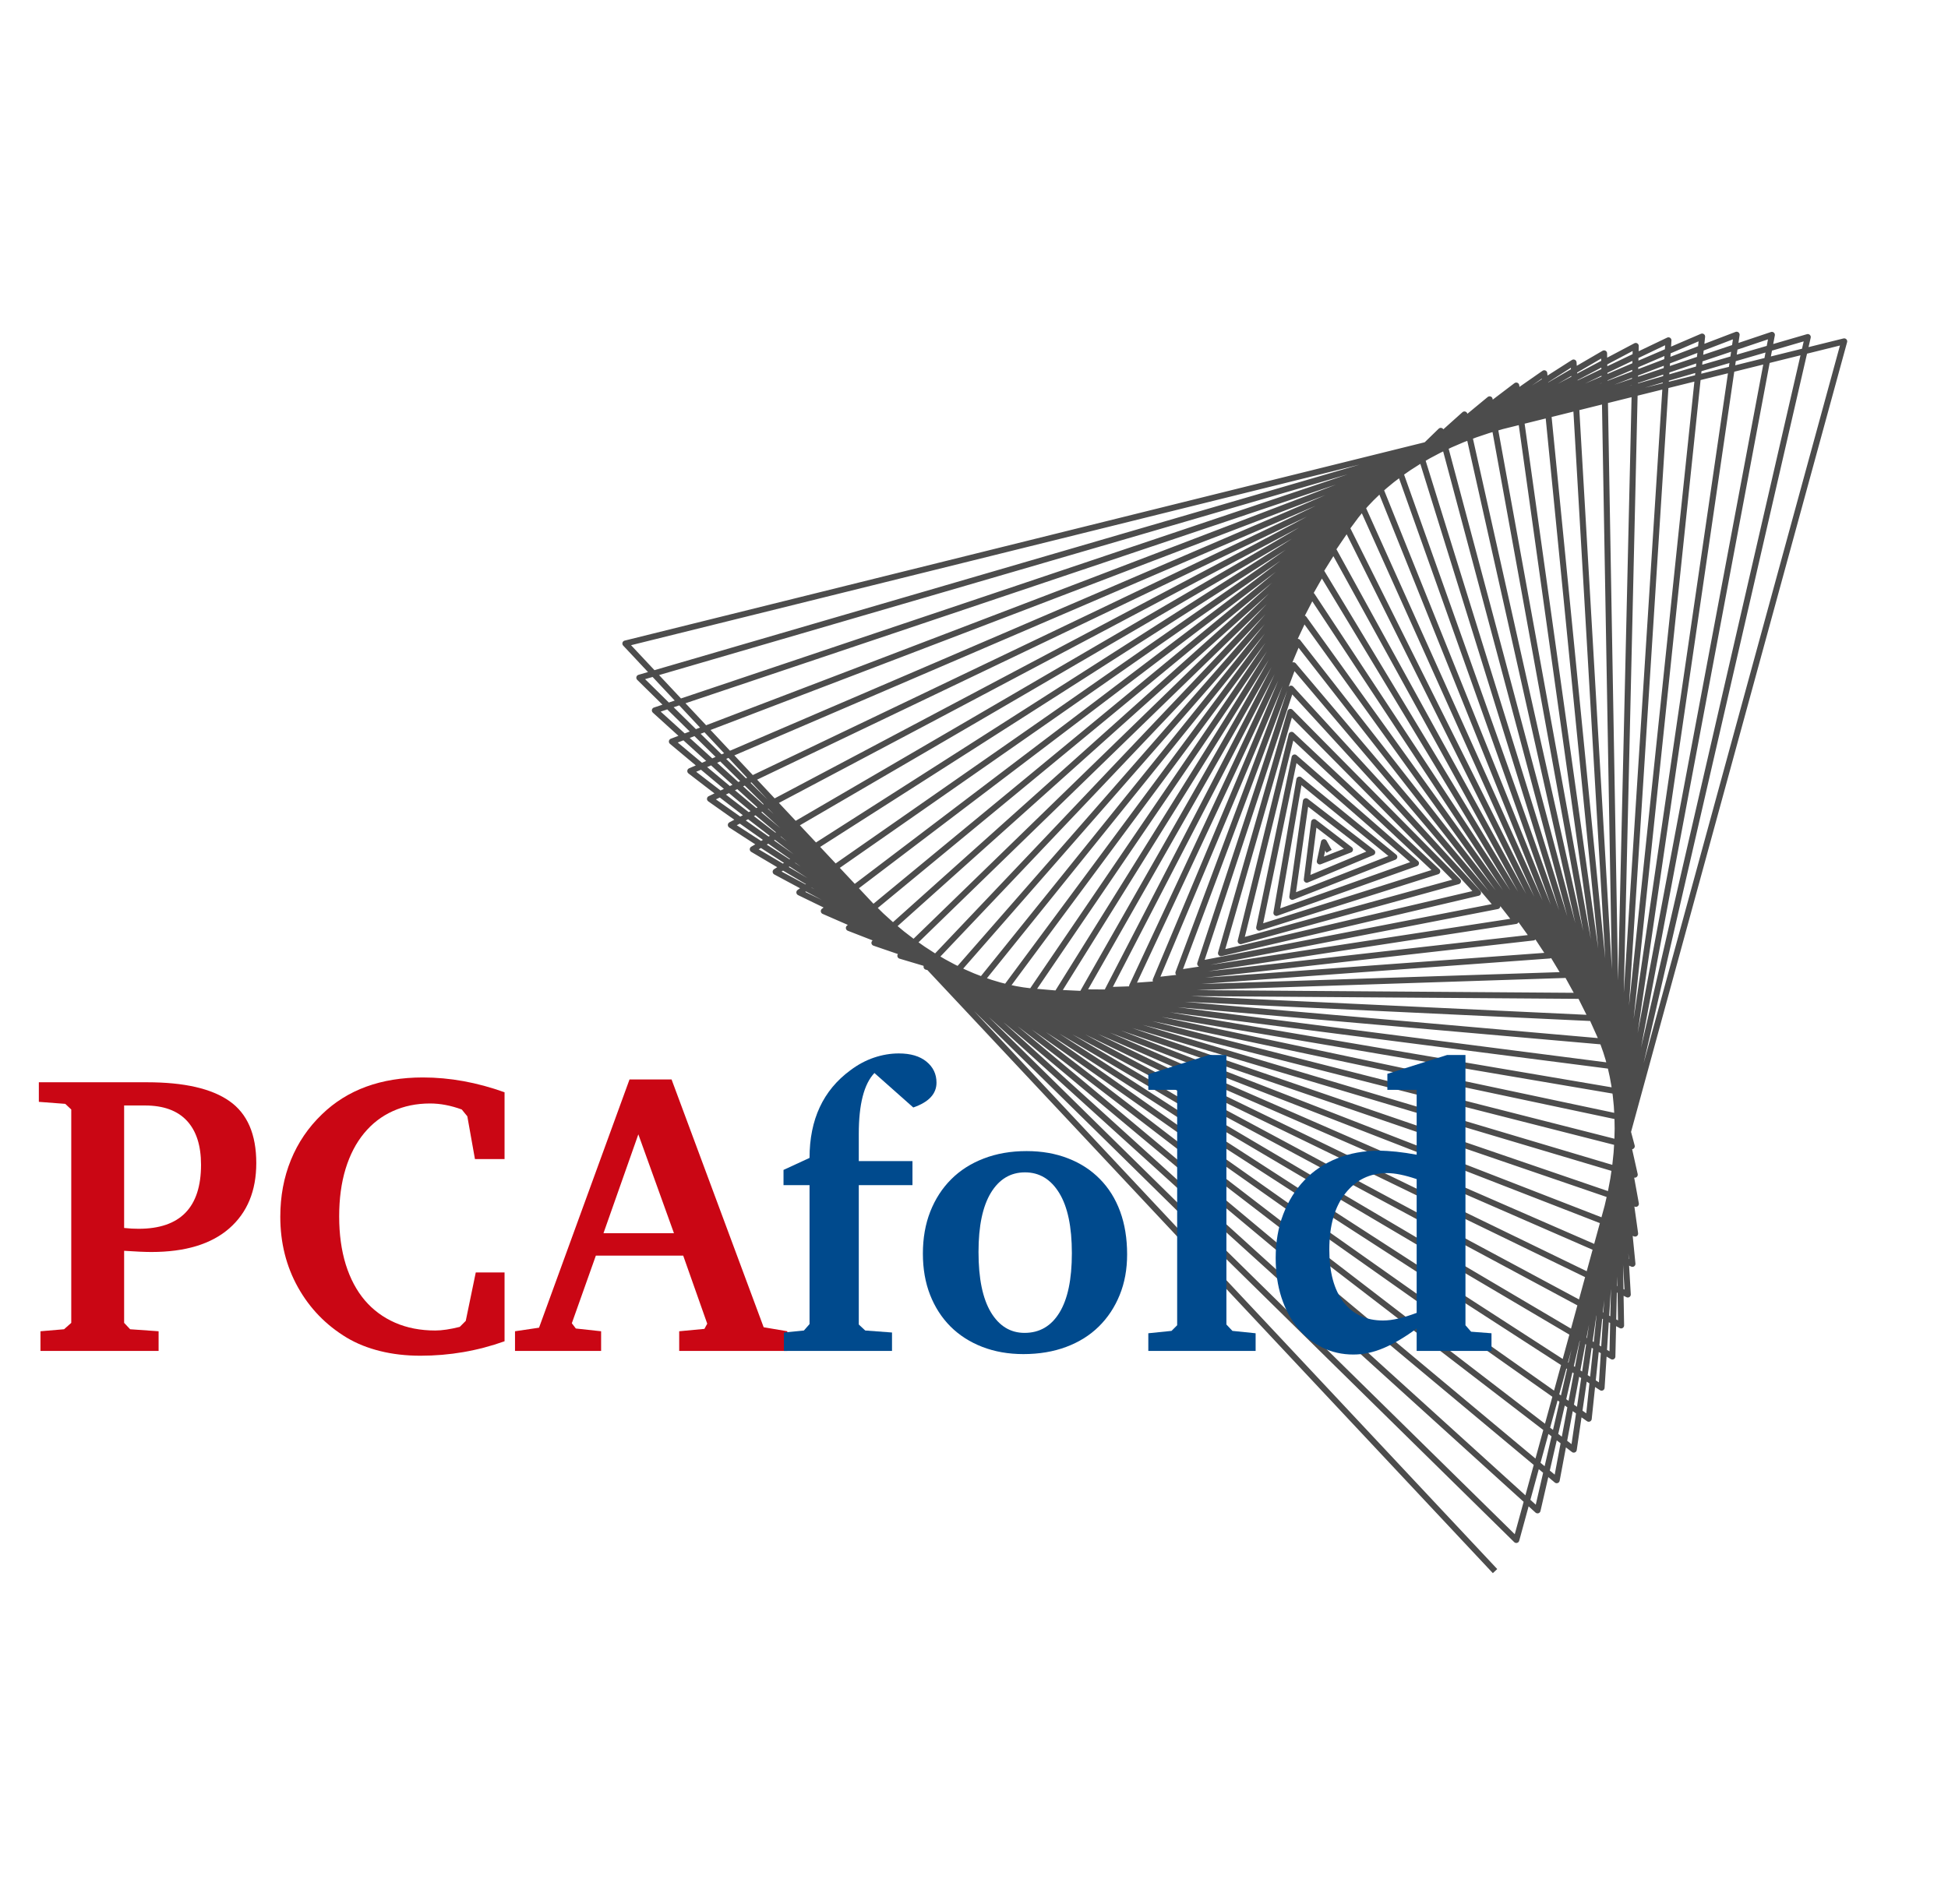
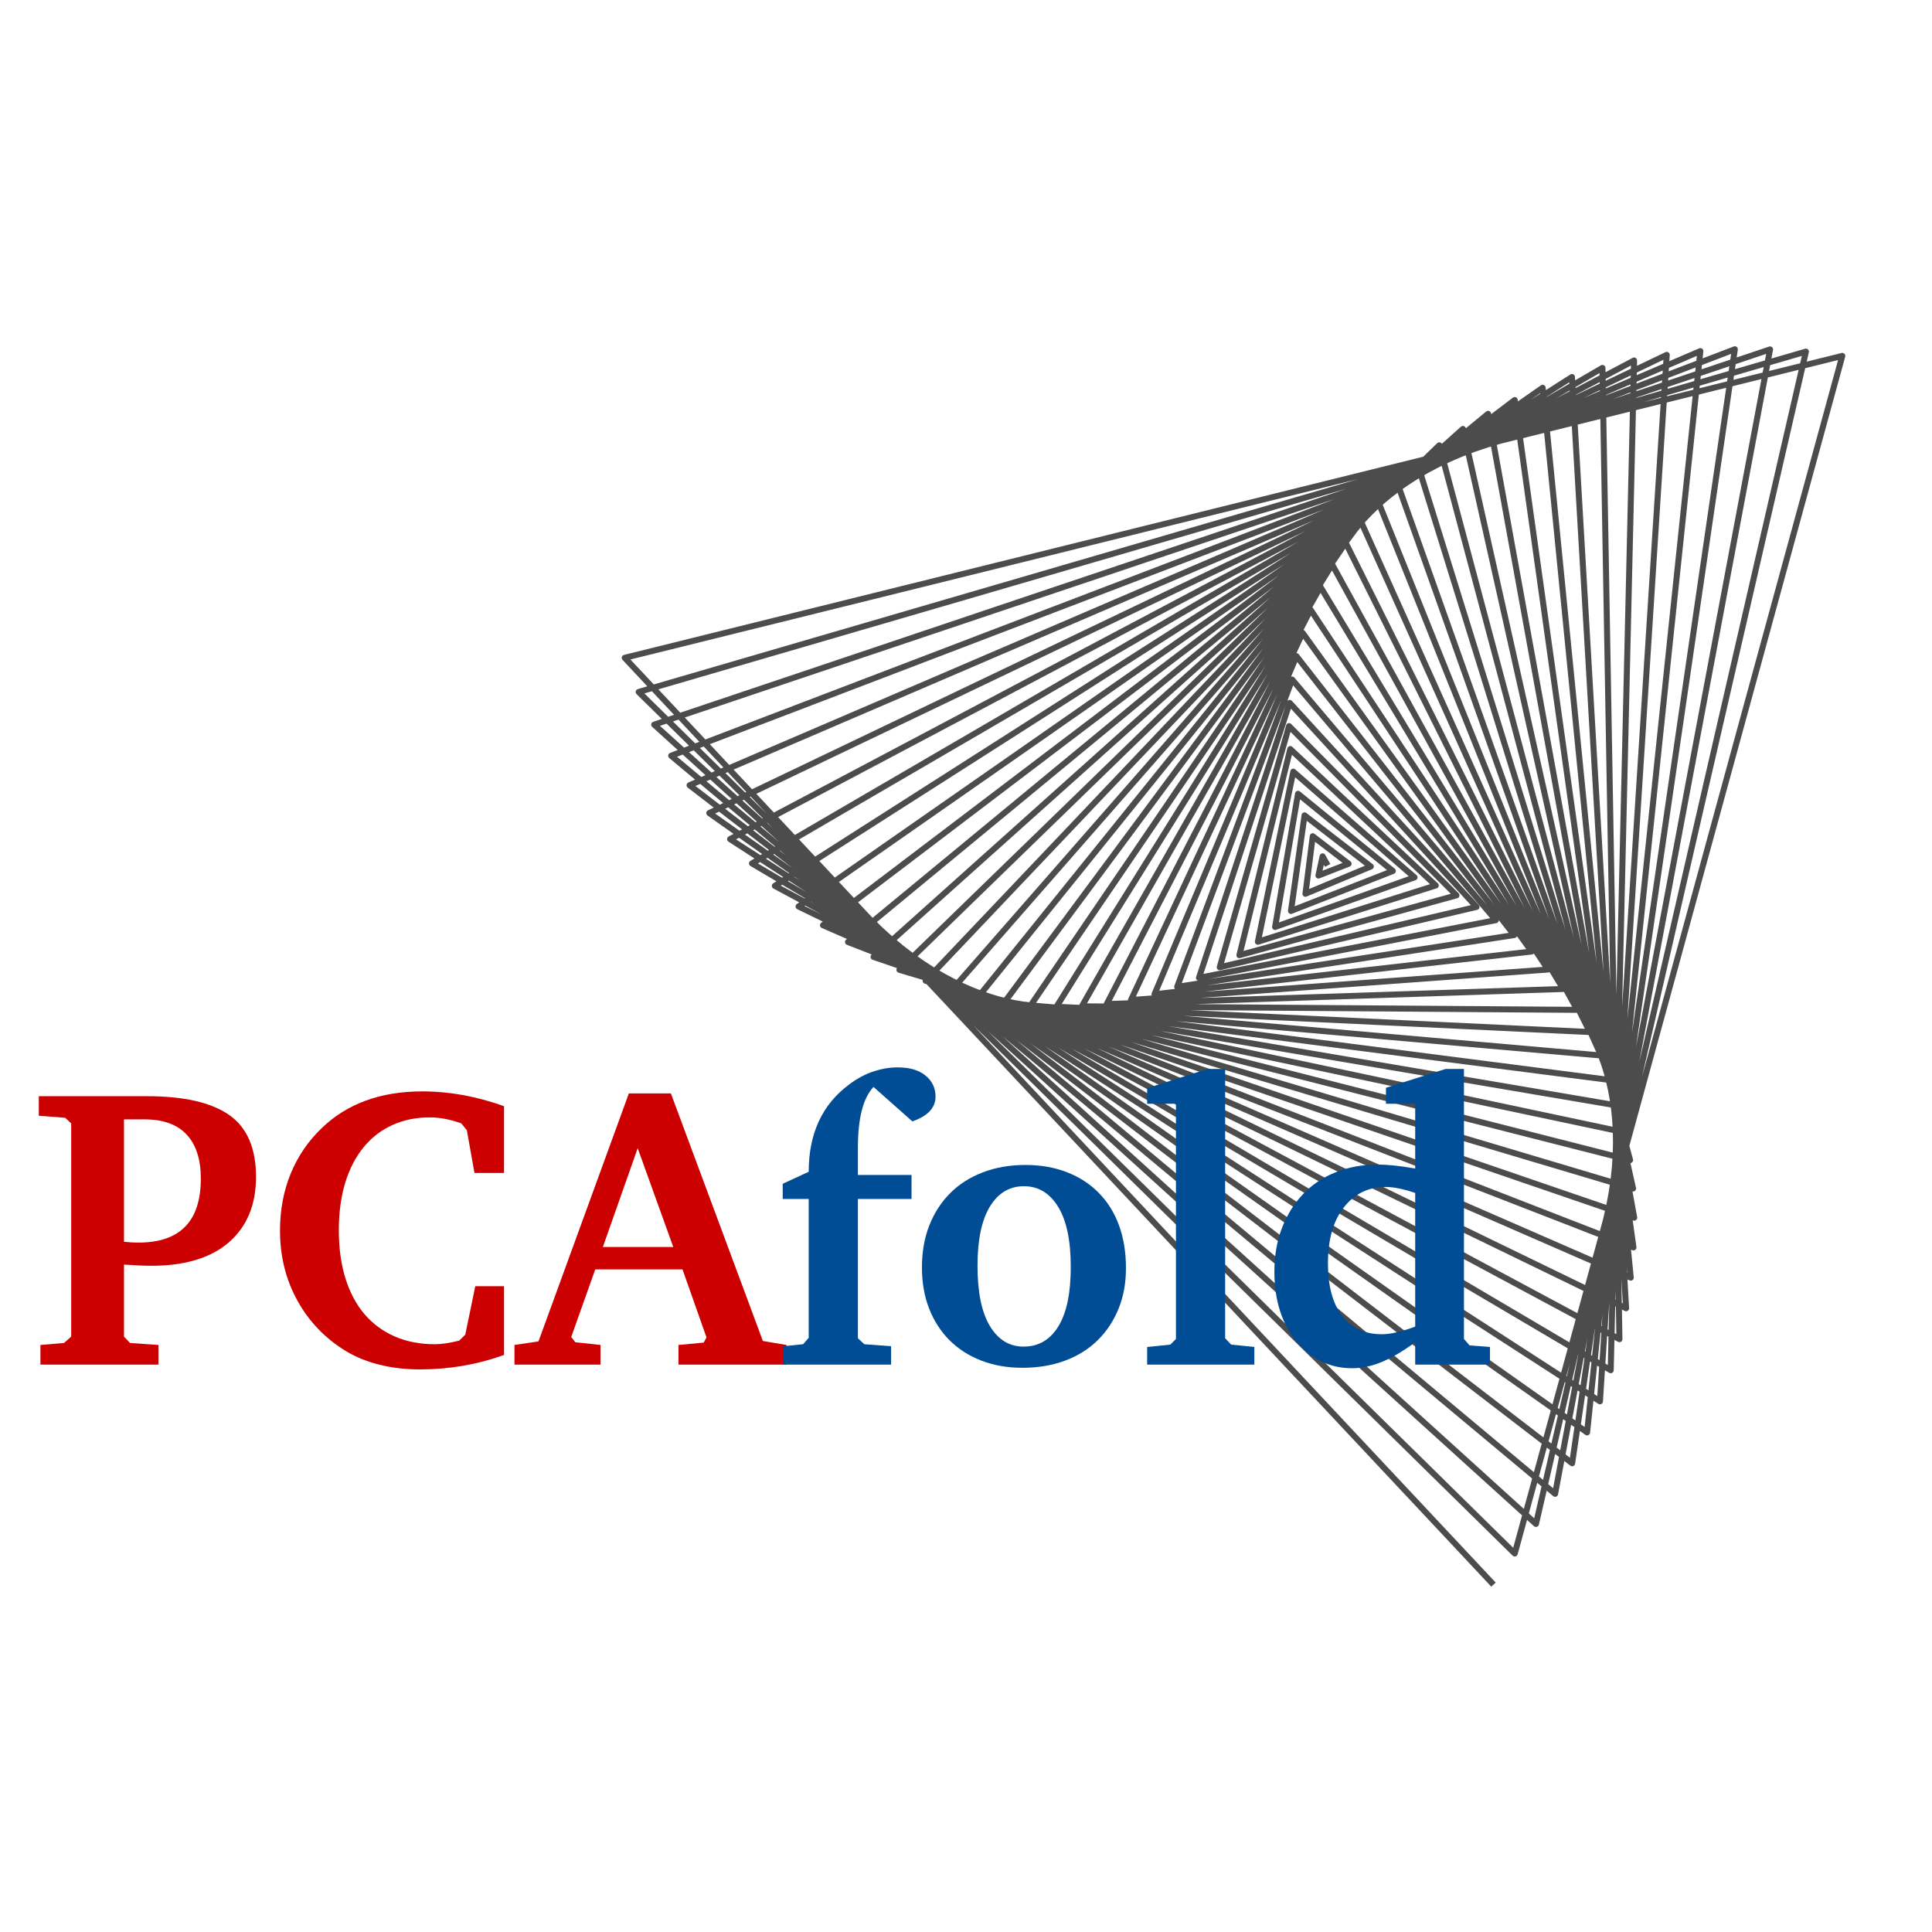
- <svg xmlns="http://www.w3.org/2000/svg" xmlns:xlink="http://www.w3.org/1999/xlink" height="475.454pt" version="1.1" viewBox="0 0 486.444 475.454" width="486.444pt">
+ <svg xmlns="http://www.w3.org/2000/svg" xmlns:xlink="http://www.w3.org/1999/xlink" height="482.868pt" version="1.1" viewBox="0 0 482.944 482.868" width="482.944pt">
  <defs>
    <style type="text/css">
*{stroke-linecap:butt;stroke-linejoin:round;}
  </style>
  </defs>
  <g id="figure_1">
    <g id="patch_1">
-       <path d="M 0 475.454  L 486.444 475.454  L 486.444 0  L 0 0  z " style="fill:none;" />
+       <path d="M 0 482.868  L 482.944 482.868  L 482.944 0  L 0 0  z " style="fill:none;" />
    </g>
    <g id="axes_1">
      <g id="patch_2">
-         <path d="M 140.944 464.754  L 475.744 464.754  L 475.744 10.7  L 140.944 10.7  z " style="fill:none;" />
+         <path d="M 140.944 475.668  L 475.744 475.668  L 475.744 7.2  L 140.944 7.2  z " style="fill:none;" />
      </g>
      <g id="matplotlib.axis_1" />
      <g id="matplotlib.axis_2" />
      <g id="line2d_1">
-         <path clip-path="url(#pa551d77afd)" d="M 331.521 211.976  L 330.611 210.349  L 329.57 215.153  L 337.109 212.204  L 328.149 205.325  L 326.323 219.714  L 342.669 212.887  L 326.099 200.106  L 322.707 224.007  L 348.174 214.023  L 324.473 194.718  L 318.738 228.011  L 353.595 215.608  L 323.28 189.186  L 314.433 231.704  L 358.906 217.636  L 322.53 183.536  L 309.813 235.066  L 364.079 220.101  L 322.229 177.797  L 304.896 238.077  L 369.087 222.996  L 322.384 171.994  L 299.705 240.72  L 373.905 226.309  L 322.998 166.157  L 294.261 242.976  L 378.506 230.03  L 324.074 160.312  L 288.587 244.831  L 382.866 234.147  L 325.614 154.488  L 282.707 246.269  L 386.96 238.645  L 327.617 148.713  L 276.647 247.277  L 390.764 243.51  L 330.081 143.015  L 270.431 247.843  L 394.255 248.724  L 333.004 137.422  L 264.086 247.957  L 397.412 254.271  L 336.379 131.962  L 257.639 247.608  L 400.213 260.132  L 340.202 126.662  L 251.116 246.79  L 402.639 266.285  L 344.464 121.551  L 244.545 245.496  L 404.67 272.711  L 349.155 116.654  L 237.955 243.72  L 406.288 279.386  L 354.266 111.998  L 231.375 241.461  L 407.476 286.288  L 359.783 107.61  L 224.831 238.715  L 408.22 293.392  L 365.693 103.514  L 218.355 235.483  L 408.505 300.674  L 371.981 99.735  L 211.973 231.765  L 408.317 308.106  L 378.63 96.298  L 205.716 227.565  L 407.646 315.664  L 385.624 93.224  L 199.611 222.886  L 406.48 323.319  L 392.942 90.537  L 193.689 217.735  L 404.813 331.044  L 400.565 88.257  L 187.976 212.119  L 402.635 338.81  L 408.471 86.404  L 182.501 206.048  L 399.941 346.588  L 416.638 84.999  L 177.292 199.53  L 396.728 354.349  L 425.043 84.058  L 172.375 192.579  L 392.992 362.064  L 433.66 83.599  L 167.779 185.208  L 388.732 369.701  L 442.464 83.637  L 163.527 177.431  L 383.948 377.233  L 451.428 84.186  L 159.647 169.265  L 378.643 384.627  L 460.526 85.259  L 156.162 160.728  L 372.82 391.855  " style="fill:none;stroke:#4c4c4c;stroke-linecap:square;stroke-width:1.5;" />
+         <path clip-path="url(#p0b7d901a30)" d="M 331.521 215.684  L 330.611 214.057  L 329.57 218.861  L 337.109 215.911  L 328.149 209.033  L 326.323 223.421  L 342.669 216.594  L 326.099 203.814  L 322.707 227.714  L 348.174 217.73  L 324.473 198.425  L 318.738 231.718  L 353.595 219.315  L 323.28 192.893  L 314.433 235.411  L 358.906 221.343  L 322.53 187.243  L 309.813 238.773  L 364.079 223.809  L 322.229 181.504  L 304.896 241.784  L 369.087 226.703  L 322.384 175.701  L 299.705 244.427  L 373.905 230.016  L 322.998 169.864  L 294.261 246.683  L 378.506 233.737  L 324.074 164.019  L 288.587 248.538  L 382.866 237.854  L 325.614 158.195  L 282.707 249.976  L 386.96 242.352  L 327.617 152.42  L 276.647 250.984  L 390.764 247.217  L 330.081 146.722  L 270.431 251.55  L 394.255 252.432  L 333.004 141.129  L 264.086 251.664  L 397.412 257.979  L 336.379 135.669  L 257.639 251.315  L 400.213 263.839  L 340.202 130.37  L 251.116 250.497  L 402.639 269.992  L 344.464 125.258  L 244.545 249.203  L 404.67 276.418  L 349.155 120.361  L 237.955 247.428  L 406.288 283.093  L 354.266 115.706  L 231.375 245.168  L 407.476 289.995  L 359.783 111.317  L 224.831 242.422  L 408.22 297.099  L 365.693 107.221  L 218.355 239.19  L 408.505 304.381  L 371.981 103.443  L 211.973 235.472  L 408.317 311.814  L 378.63 100.005  L 205.716 231.272  L 407.646 319.371  L 385.624 96.931  L 199.611 226.593  L 406.48 327.027  L 392.942 94.244  L 193.689 221.442  L 404.813 334.751  L 400.565 91.964  L 187.976 215.827  L 402.635 342.517  L 408.471 90.112  L 182.501 209.755  L 399.941 350.296  L 416.638 88.706  L 177.292 203.237  L 396.728 358.057  L 425.043 87.765  L 172.375 196.286  L 392.992 365.771  L 433.66 87.306  L 167.779 188.915  L 388.732 373.409  L 442.464 87.344  L 163.527 181.138  L 383.948 380.94  L 451.428 87.893  L 159.647 172.972  L 378.643 388.334  L 460.526 88.966  L 156.162 164.435  L 372.82 395.562  " style="fill:none;stroke:#4c4c4c;stroke-linecap:square;stroke-width:1.5;" />
      </g>
      <g id="text_1">
        <defs>
-           <path d="M 2.906 4.906  L 8.797 5.406  L 10.594 7  L 10.594 60.297  L 9.094 61.703  L 2.5 62.203  L 2.5 67.094  L 29.5 67.094  Q 43.406 67.094 50.094 62.391  Q 56.797 57.703 56.797 46.906  Q 56.797 36.5 50.047 30.594  Q 43.297 24.703 30.594 24.703  Q 28.297 24.703 23.797 25  L 23.797 7  L 25.297 5.406  L 32.406 4.906  L 32.406 0  L 2.906 0  z M 23.797 30.703  Q 24.797 30.594 25.688 30.547  Q 26.594 30.5 27.406 30.5  Q 43 30.5 43 46.5  Q 43 53.703 39.453 57.5  Q 35.906 61.297 29 61.297  L 23.797 61.297  z " id="Charter-Bold-50" />
-           <path d="M 60.094 2.406  Q 50 -1.203 39.094 -1.203  Q 33.703 -1.203 29.047 -0.047  Q 24.406 1.094 20.703 3.297  Q 12.906 8 8.5 15.891  Q 4.094 23.797 4.094 33.5  Q 4.094 41.203 6.75 47.703  Q 9.406 54.203 14.5 59.094  Q 24 68.297 39.703 68.297  Q 49.797 68.297 60.094 64.594  L 60.094 47.906  L 52.703 47.906  L 50.797 58.594  L 49.406 60.297  Q 45.297 61.797 41.5 61.797  Q 36.406 61.797 32.203 59.891  Q 28 58 25 54.344  Q 22 50.703 20.391 45.453  Q 18.797 40.203 18.797 33.594  Q 18.797 26.906 20.438 21.594  Q 22.094 16.297 25.188 12.641  Q 28.297 9 32.75 7.047  Q 37.203 5.094 42.797 5.094  Q 45.297 5.094 48.906 6  L 50.406 7.5  L 52.906 19.594  L 60.094 19.594  L 60.094 2.406  z " id="Charter-Bold-43" />
-           <path d="M 38 67.797  L 61 5.906  L 66.906 4.906  L 66.906 0  L 39.906 0  L 39.906 4.906  L 46.203 5.5  L 46.906 6.797  L 40.906 23.797  L 19.094 23.797  L 13.094 6.906  L 14.094 5.594  L 20.406 4.906  L 20.406 0  L -1.094 0  L -1.094 4.906  L 4.906 5.797  L 27.5 67.797  z M 21 29.406  L 38.594 29.406  L 29.703 54.094  z " id="Charter-Bold-41" />
+           <path d="M 2.906 4.906  L 8.797 5.406  L 10.594 7  L 10.594 60.297  L 9.094 61.703  L 2.5 62.203  L 2.5 67.094  L 29.5 67.094  Q 43.406 67.094 50.094 62.391  Q 56.797 57.703 56.797 46.906  Q 56.797 36.5 50.047 30.594  Q 43.297 24.703 30.594 24.703  Q 28.297 24.703 23.797 25  L 23.797 7  L 25.297 5.406  L 32.406 4.906  L 32.406 0  L 2.906 0  z M 23.797 30.703  Q 24.797 30.594 25.688 30.547  Q 26.594 30.5 27.406 30.5  Q 43 30.5 43 46.5  Q 43 53.703 39.453 57.5  Q 35.906 61.297 29 61.297  L 23.797 61.297  z " id="Charter-Bold-80" />
+           <path d="M 60.094 2.406  Q 50 -1.203 39.094 -1.203  Q 33.703 -1.203 29.047 -0.047  Q 24.406 1.094 20.703 3.297  Q 12.906 8 8.5 15.891  Q 4.094 23.797 4.094 33.5  Q 4.094 41.203 6.75 47.703  Q 9.406 54.203 14.5 59.094  Q 24 68.297 39.703 68.297  Q 49.797 68.297 60.094 64.594  L 60.094 47.906  L 52.703 47.906  L 50.797 58.594  L 49.406 60.297  Q 45.297 61.797 41.5 61.797  Q 36.406 61.797 32.203 59.891  Q 28 58 25 54.344  Q 22 50.703 20.391 45.453  Q 18.797 40.203 18.797 33.594  Q 18.797 26.906 20.438 21.594  Q 22.094 16.297 25.188 12.641  Q 28.297 9 32.75 7.047  Q 37.203 5.094 42.797 5.094  Q 45.297 5.094 48.906 6  L 50.406 7.5  L 52.906 19.594  L 60.094 19.594  L 60.094 2.406  z " id="Charter-Bold-67" />
+           <path d="M 38 67.797  L 61 5.906  L 66.906 4.906  L 66.906 0  L 39.906 0  L 39.906 4.906  L 46.203 5.5  L 46.906 6.797  L 40.906 23.797  L 19.094 23.797  L 13.094 6.906  L 14.094 5.594  L 20.406 4.906  L 20.406 0  L -1.094 0  L -1.094 4.906  L 4.906 5.797  L 27.5 67.797  z M 21 29.406  L 38.594 29.406  L 29.703 54.094  z " id="Charter-Bold-65" />
        </defs>
-         <g style="fill:#ca0614;" transform="translate(7.2 337.4044)scale(1 -1)">
-           <use xlink:href="#Charter-Bold-50" />
-           <use x="58.7" xlink:href="#Charter-Bold-43" />
-           <use x="122.5" xlink:href="#Charter-Bold-41" />
+         <g style="fill:#cc0000;" transform="translate(7.2 341.1116)scale(1 -1)">
+           <use xlink:href="#Charter-Bold-80" />
+           <use x="58.7" xlink:href="#Charter-Bold-67" />
+           <use x="122.5" xlink:href="#Charter-Bold-65" />
        </g>
      </g>
      <g id="text_2">
        <defs>
-           <path d="M 3.094 4.594  L 8.094 5.094  L 9.5 6.703  L 9.5 41.406  L 3 41.406  L 3 45.203  L 9.5 48.203  Q 9.5 62.594 19.703 70.094  Q 22.5 72.203 25.594 73.25  Q 28.703 74.297 31.797 74.297  Q 36.203 74.297 38.703 72.25  Q 41.203 70.203 41.203 67  Q 41.203 62.797 35.406 60.797  L 25.703 69.406  Q 21.797 65.297 21.797 54.203  L 21.797 53.406  L 21.797 47.406  L 35.203 47.406  L 35.203 41.406  L 21.797 41.406  L 21.797 6.594  L 23.406 5.094  L 30.094 4.594  L 30.094 0  L 3.094 0  z " id="Charter-Bold-66" />
-           <path d="M 29.594 49.906  Q 35.297 49.906 39.938 48.094  Q 44.594 46.297 47.891 42.938  Q 51.203 39.594 52.953 34.844  Q 54.703 30.094 54.703 24.094  Q 54.703 18.5 52.844 13.953  Q 51 9.406 47.641 6.094  Q 44.297 2.797 39.5 1  Q 34.703 -0.797 28.797 -0.797  Q 23.203 -0.797 18.547 1  Q 13.906 2.797 10.594 6.094  Q 7.297 9.406 5.5 14  Q 3.703 18.594 3.703 24.297  Q 3.703 30.094 5.547 34.797  Q 7.406 39.5 10.75 42.844  Q 14.094 46.203 18.891 48.047  Q 23.703 49.906 29.594 49.906  z M 29.203 44.594  Q 23.797 44.594 20.688 39.5  Q 17.594 34.406 17.594 24.703  Q 17.594 14.797 20.688 9.641  Q 23.797 4.5 29.094 4.5  Q 34.703 4.5 37.797 9.547  Q 40.906 14.594 40.906 24.406  Q 40.906 34.297 37.75 39.438  Q 34.594 44.594 29.203 44.594  z " id="Charter-Bold-6f" />
-           <path d="M 2.297 4.406  L 8.094 5  L 9.5 6.406  L 9.5 65.203  L 2.297 65.203  L 2.297 69.094  L 17.406 73.906  L 21.797 73.906  L 21.797 6.594  L 23.297 5  L 29.094 4.406  L 29.094 0  L 2.297 0  z " id="Charter-Bold-6c" />
-           <path d="M 31.594 65.203  L 31.594 69.203  L 46.5 73.906  L 51.094 73.906  L 51.094 6.406  L 52.5 4.797  L 57.594 4.406  L 57.594 0  L 38.906 0  L 38.906 5.594  Q 34.594 2.406 30.75 0.75  Q 26.906 -0.906 23.094 -0.906  Q 18.906 -0.906 15.344 0.844  Q 11.797 2.594 9.188 5.75  Q 6.594 8.906 5.141 13.344  Q 3.703 17.797 3.703 23.203  Q 3.703 29.203 5.594 34.141  Q 7.5 39.094 10.891 42.641  Q 14.297 46.203 19.047 48.094  Q 23.797 50 29.5 50  Q 31.5 50 33.844 49.75  Q 36.203 49.5 38.906 49  L 38.906 65.203  z M 38.906 42.906  Q 34.5 44.406 31.5 44.406  Q 25.094 44.406 21.094 39.344  Q 17.094 34.297 17.094 25.297  Q 17.094 16.797 20.641 12.188  Q 24.203 7.594 30.5 7.594  Q 32.297 7.594 34.391 8.094  Q 36.5 8.594 38.906 9.5  z " id="Charter-Bold-64" />
+           <path d="M 3.094 4.594  L 8.094 5.094  L 9.5 6.703  L 9.5 41.406  L 3 41.406  L 3 45.203  L 9.5 48.203  Q 9.5 62.594 19.703 70.094  Q 22.5 72.203 25.594 73.25  Q 28.703 74.297 31.797 74.297  Q 36.203 74.297 38.703 72.25  Q 41.203 70.203 41.203 67  Q 41.203 62.797 35.406 60.797  L 25.703 69.406  Q 21.797 65.297 21.797 54.203  L 21.797 53.406  L 21.797 47.406  L 35.203 47.406  L 35.203 41.406  L 21.797 41.406  L 21.797 6.594  L 23.406 5.094  L 30.094 4.594  L 30.094 0  L 3.094 0  z " id="Charter-Bold-102" />
+           <path d="M 29.594 49.906  Q 35.297 49.906 39.938 48.094  Q 44.594 46.297 47.891 42.938  Q 51.203 39.594 52.953 34.844  Q 54.703 30.094 54.703 24.094  Q 54.703 18.5 52.844 13.953  Q 51 9.406 47.641 6.094  Q 44.297 2.797 39.5 1  Q 34.703 -0.797 28.797 -0.797  Q 23.203 -0.797 18.547 1  Q 13.906 2.797 10.594 6.094  Q 7.297 9.406 5.5 14  Q 3.703 18.594 3.703 24.297  Q 3.703 30.094 5.547 34.797  Q 7.406 39.5 10.75 42.844  Q 14.094 46.203 18.891 48.047  Q 23.703 49.906 29.594 49.906  z M 29.203 44.594  Q 23.797 44.594 20.688 39.5  Q 17.594 34.406 17.594 24.703  Q 17.594 14.797 20.688 9.641  Q 23.797 4.5 29.094 4.5  Q 34.703 4.5 37.797 9.547  Q 40.906 14.594 40.906 24.406  Q 40.906 34.297 37.75 39.438  Q 34.594 44.594 29.203 44.594  z " id="Charter-Bold-111" />
+           <path d="M 2.297 4.406  L 8.094 5  L 9.5 6.406  L 9.5 65.203  L 2.297 65.203  L 2.297 69.094  L 17.406 73.906  L 21.797 73.906  L 21.797 6.594  L 23.297 5  L 29.094 4.406  L 29.094 0  L 2.297 0  z " id="Charter-Bold-108" />
+           <path d="M 31.594 65.203  L 31.594 69.203  L 46.5 73.906  L 51.094 73.906  L 51.094 6.406  L 52.5 4.797  L 57.594 4.406  L 57.594 0  L 38.906 0  L 38.906 5.594  Q 34.594 2.406 30.75 0.75  Q 26.906 -0.906 23.094 -0.906  Q 18.906 -0.906 15.344 0.844  Q 11.797 2.594 9.188 5.75  Q 6.594 8.906 5.141 13.344  Q 3.703 17.797 3.703 23.203  Q 3.703 29.203 5.594 34.141  Q 7.5 39.094 10.891 42.641  Q 14.297 46.203 19.047 48.094  Q 23.797 50 29.5 50  Q 31.5 50 33.844 49.75  Q 36.203 49.5 38.906 49  L 38.906 65.203  z M 38.906 42.906  Q 34.5 44.406 31.5 44.406  Q 25.094 44.406 21.094 39.344  Q 17.094 34.297 17.094 25.297  Q 17.094 16.797 20.641 12.188  Q 24.203 7.594 30.5 7.594  Q 32.297 7.594 34.391 8.094  Q 36.5 8.594 38.906 9.5  z " id="Charter-Bold-100" />
        </defs>
-         <g style="fill:#004a8d;" transform="translate(192.6544 337.4044)scale(1 -1)">
-           <use xlink:href="#Charter-Bold-66" />
-           <use x="34.1" xlink:href="#Charter-Bold-6f" />
-           <use x="91.8" xlink:href="#Charter-Bold-6c" />
-           <use x="122.2" xlink:href="#Charter-Bold-64" />
+         <g style="fill:#004d95;" transform="translate(192.6544 341.1116)scale(1 -1)">
+           <use xlink:href="#Charter-Bold-102" />
+           <use x="34.1" xlink:href="#Charter-Bold-111" />
+           <use x="91.8" xlink:href="#Charter-Bold-108" />
+           <use x="122.2" xlink:href="#Charter-Bold-100" />
        </g>
      </g>
    </g>
  </g>
  <defs>
-     <clipPath id="pa551d77afd">
-       <rect height="454.054" width="334.8" x="140.944" y="10.7" />
+     <clipPath id="p0b7d901a30">
+       <rect height="468.468" width="334.8" x="140.944" y="7.2" />
    </clipPath>
  </defs>
</svg>
